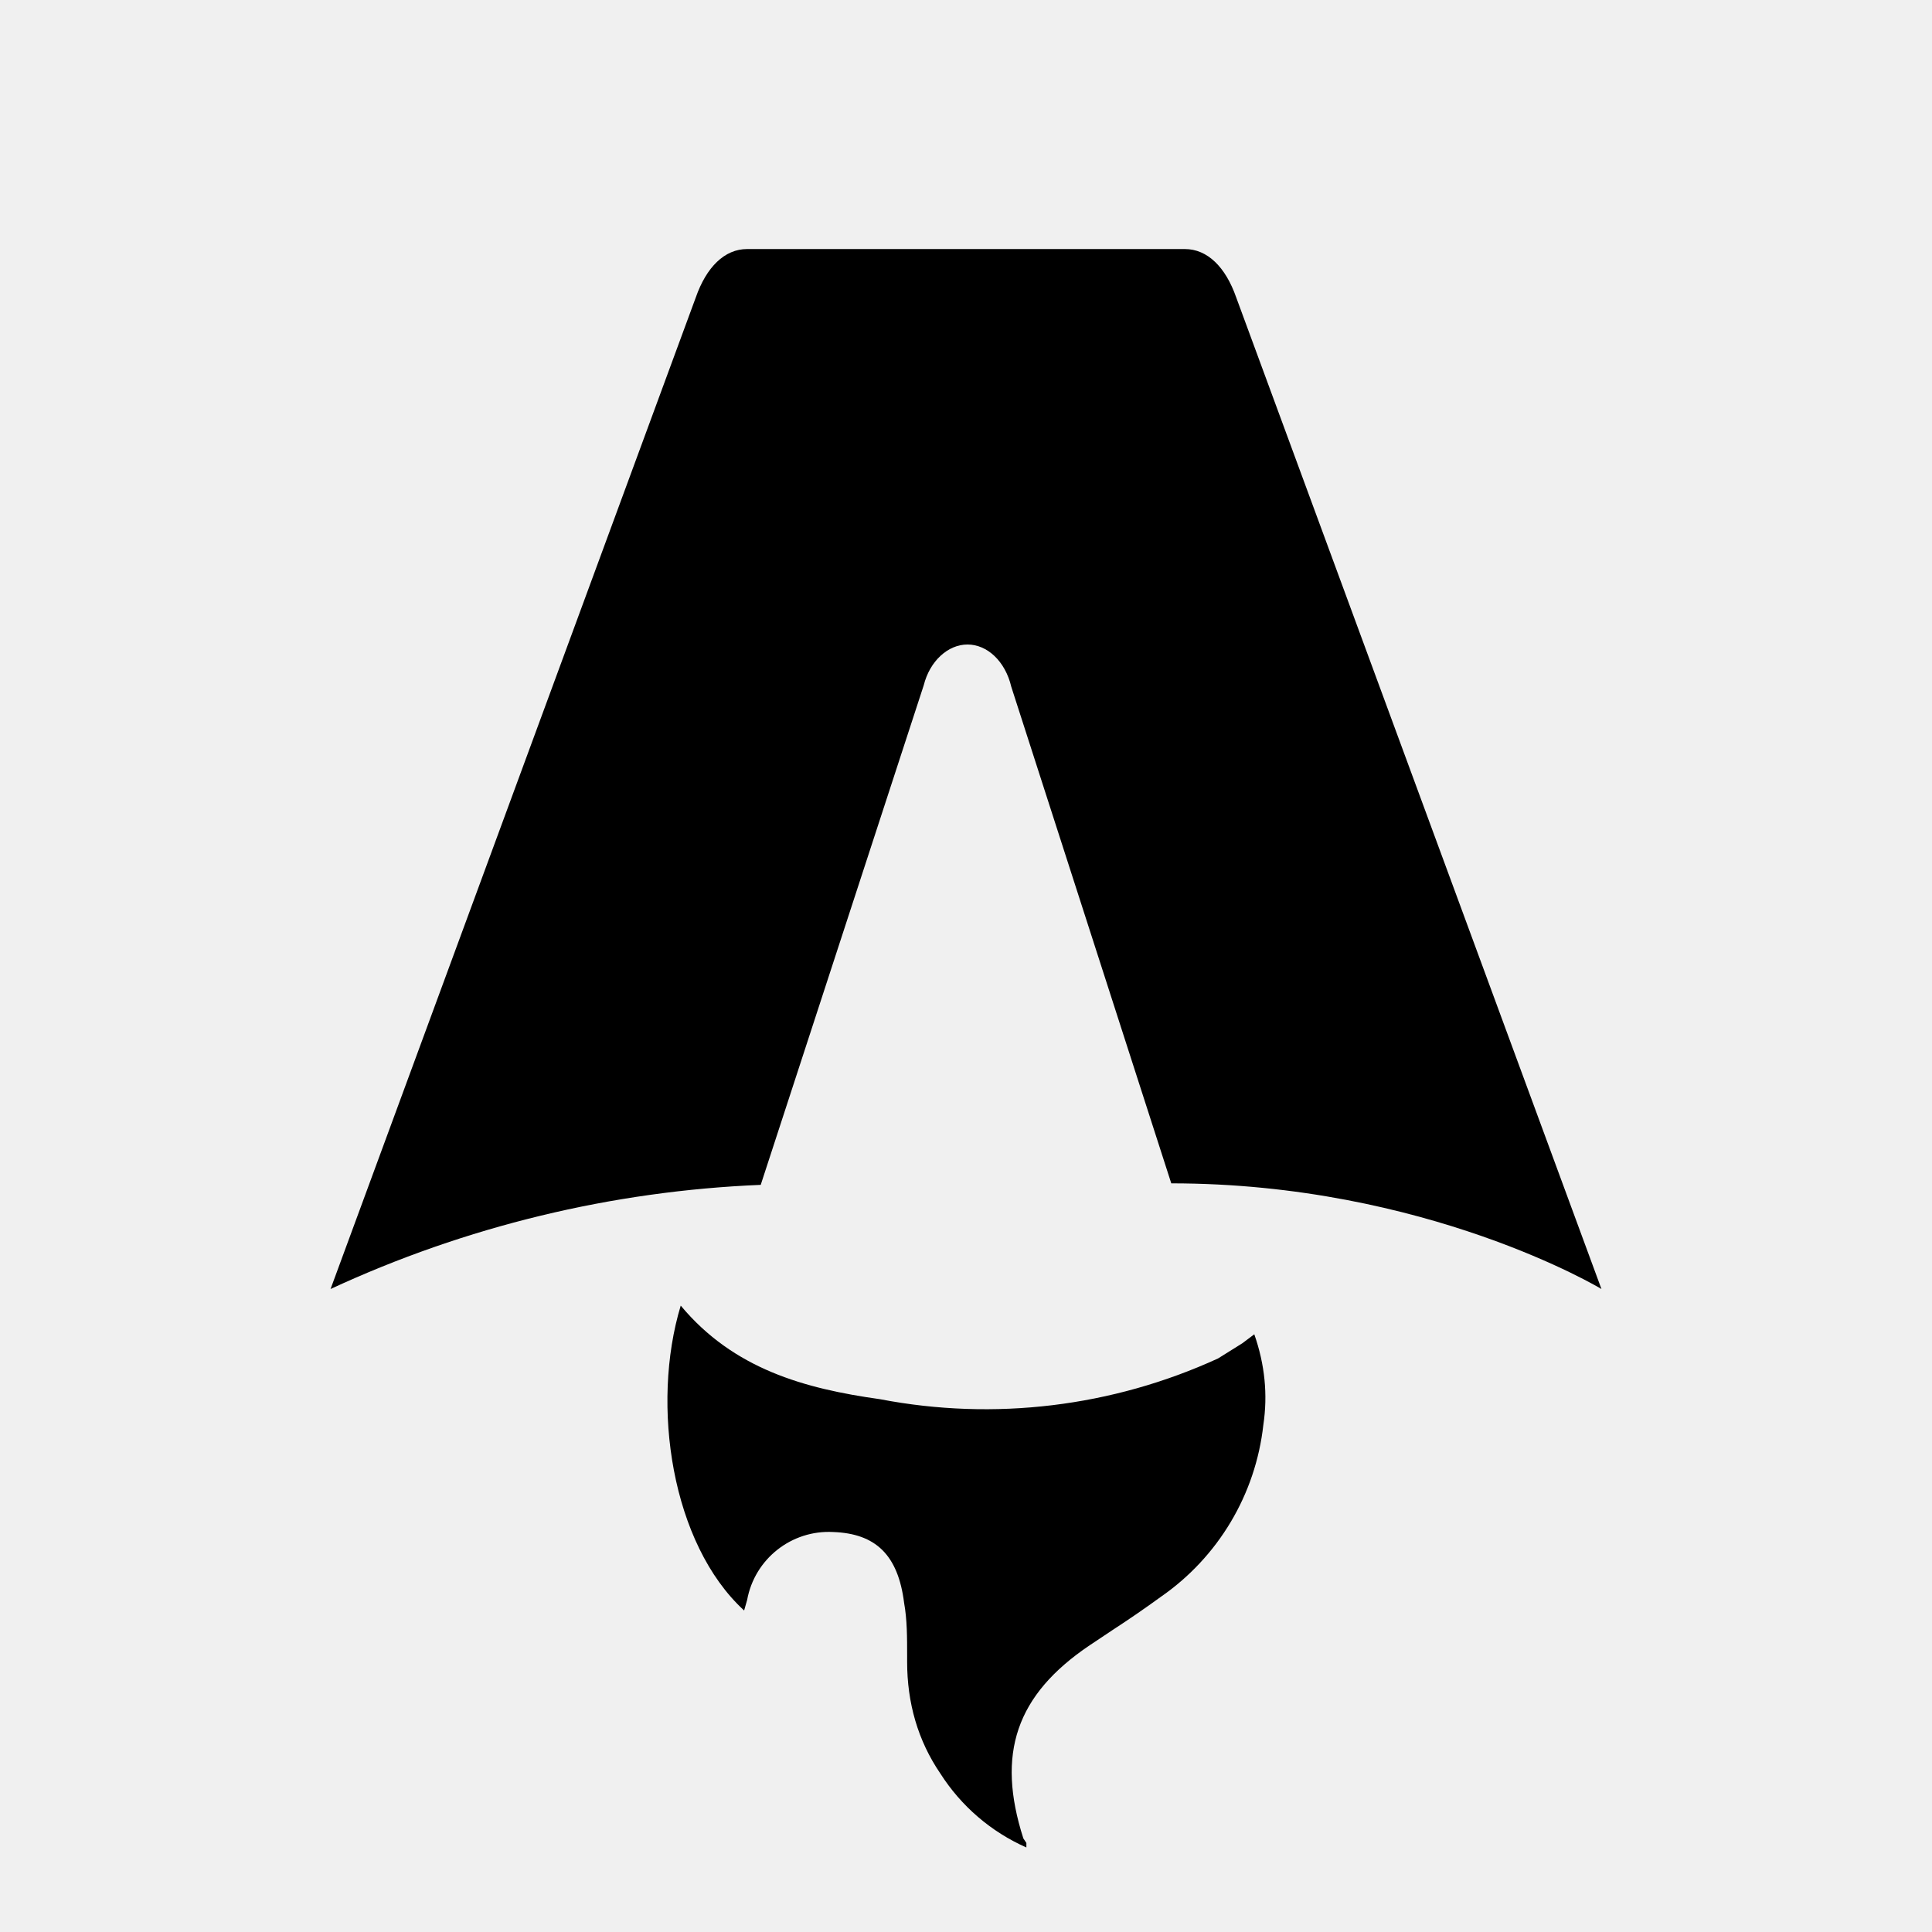
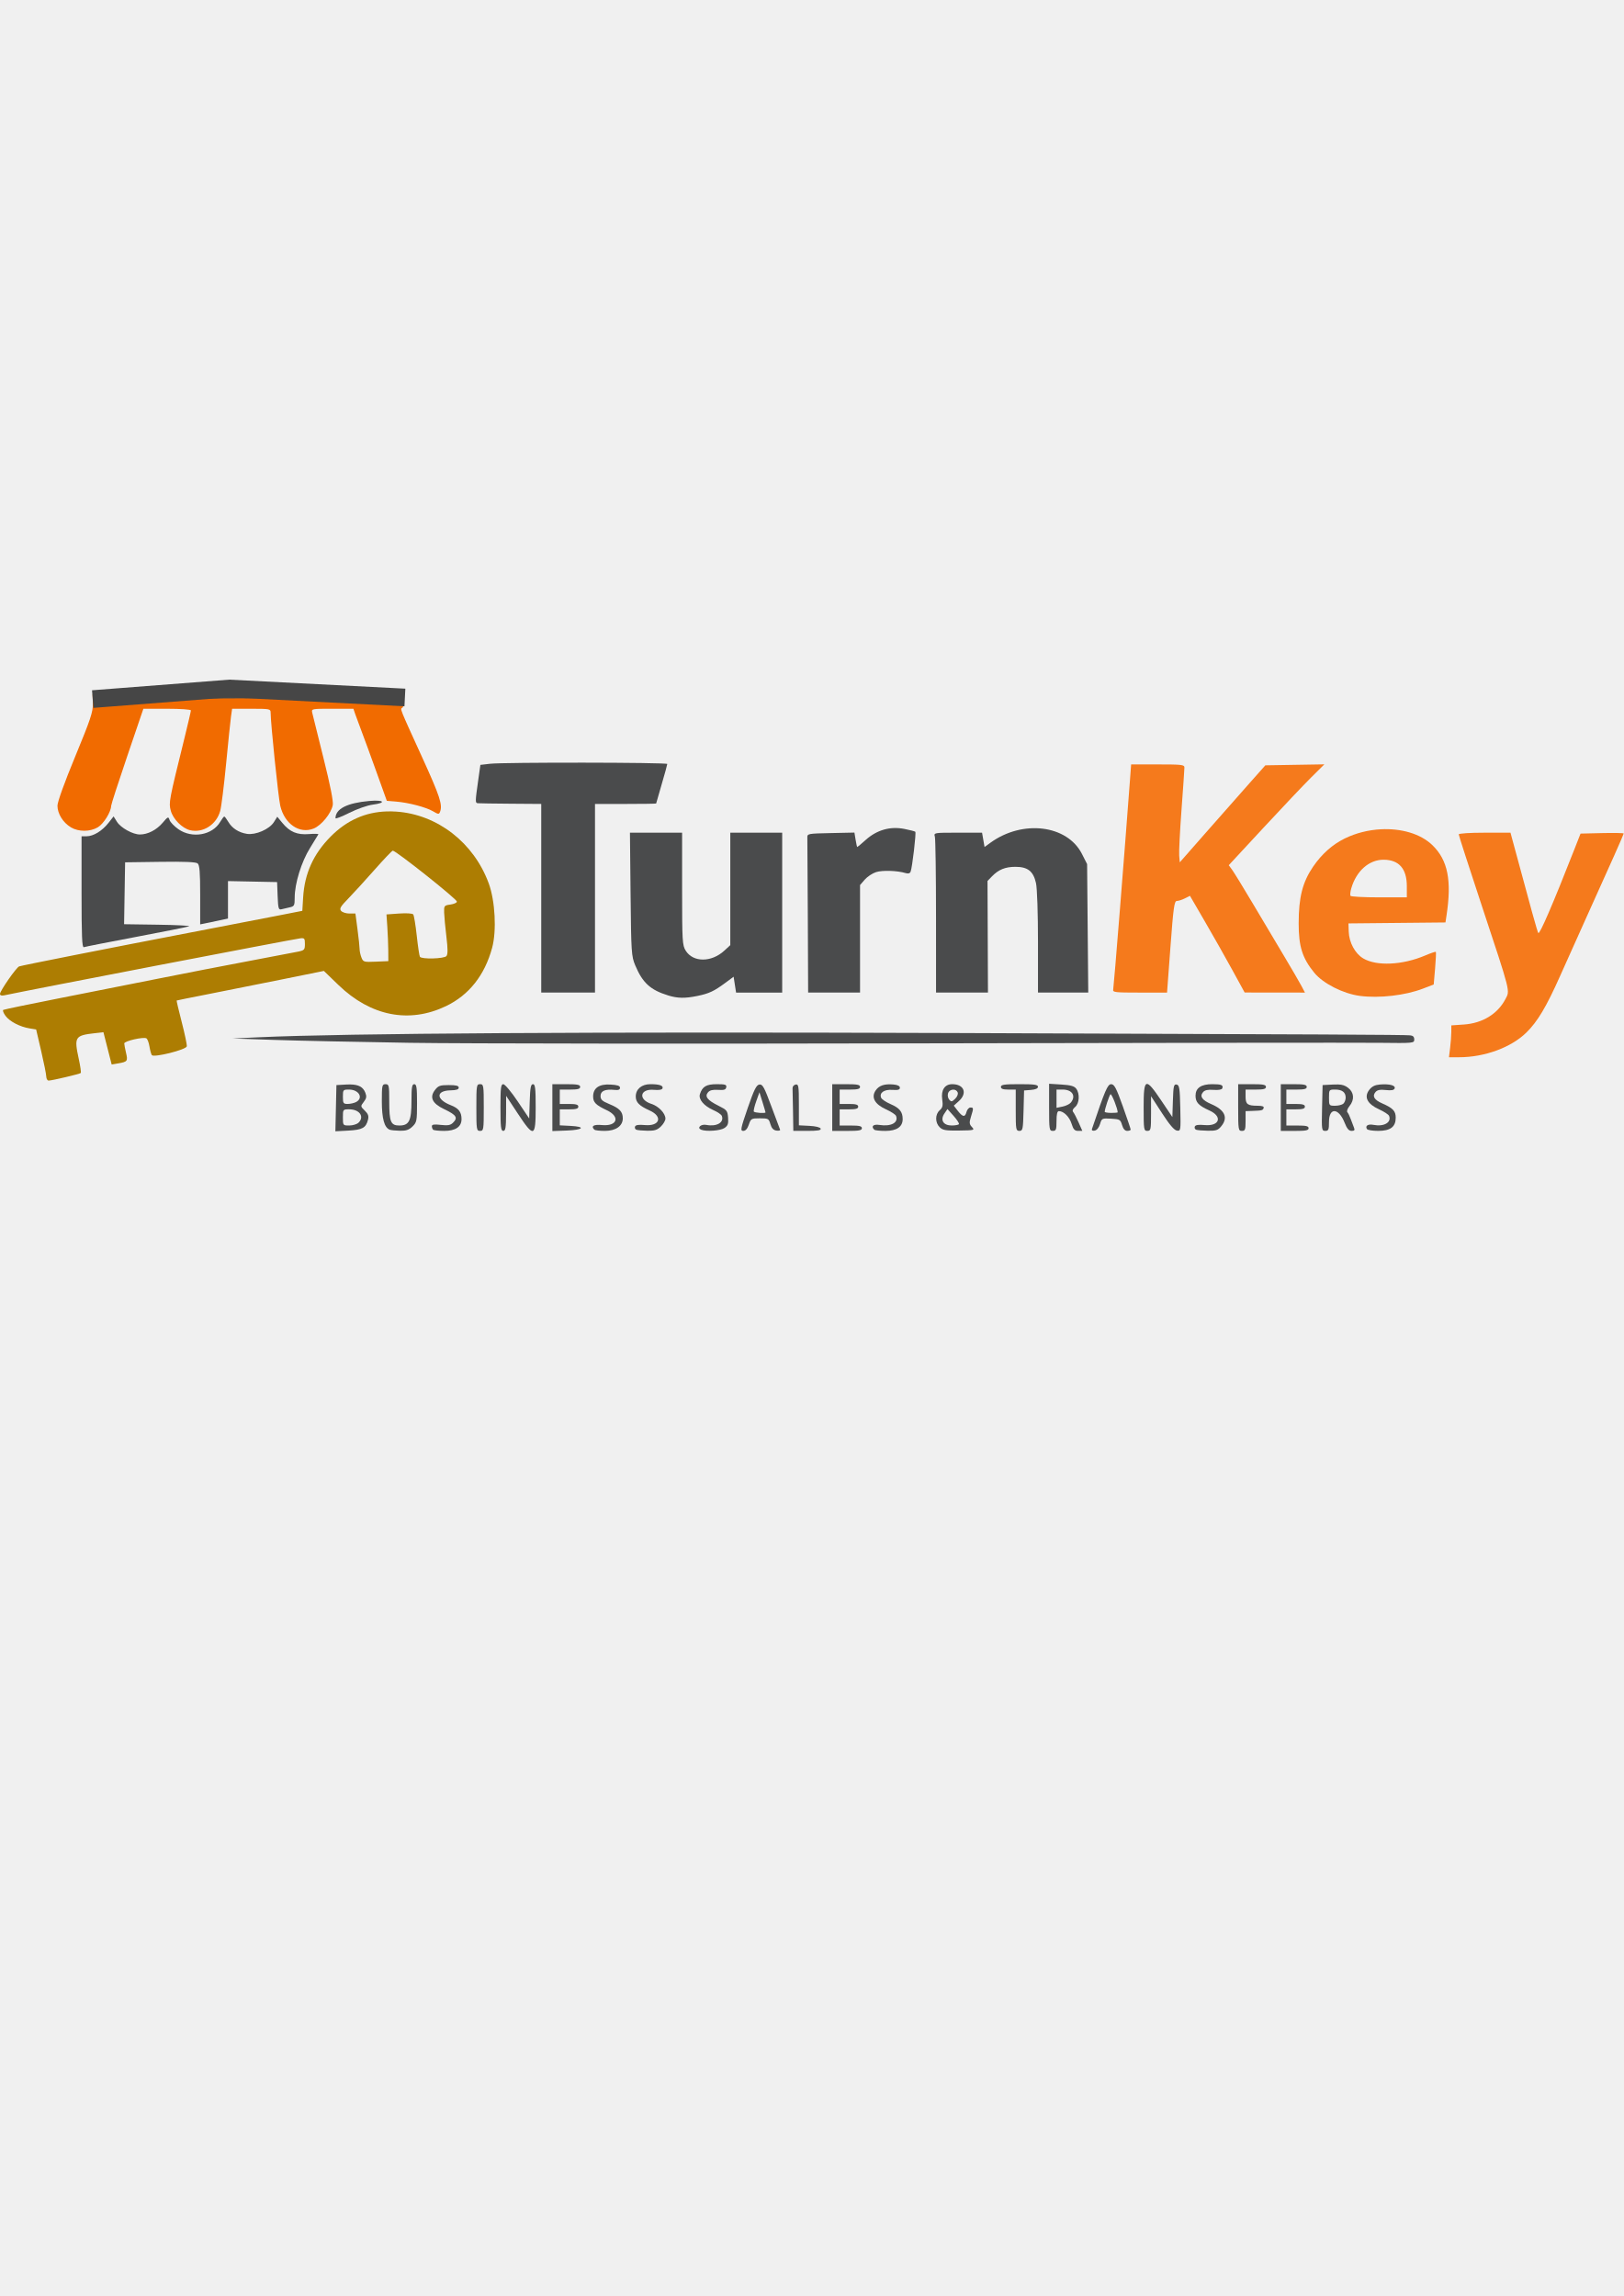
- <svg xmlns="http://www.w3.org/2000/svg" fill="none" viewBox="0 0 128 128">
-   <path d="M50.4 78.5a75.1 75.1 0 0 0-28.5 6.9l24.2-65.7c.7-2 1.9-3.2 3.4-3.2h29c1.5 0 2.7 1.2 3.4 3.2l24.2 65.7s-11.6-7-28.5-7L67 45.5c-.4-1.7-1.6-2.8-2.9-2.8-1.3 0-2.5 1.1-2.9 2.7L50.4 78.5Zm-1.1 28.2Zm-4.2-20.2c-2 6.6-.6 15.8 4.2 20.2a17.5 17.5 0 0 1 .2-.7 5.5 5.5 0 0 1 5.7-4.5c2.8.1 4.3 1.5 4.7 4.7.2 1.1.2 2.3.2 3.5v.4c0 2.7.7 5.2 2.2 7.4a13 13 0 0 0 5.7 4.9v-.3l-.2-.3c-1.8-5.6-.5-9.5 4.4-12.8l1.5-1a73 73 0 0 0 3.2-2.2 16 16 0 0 0 6.8-11.4c.3-2 .1-4-.6-6l-.8.6-1.6 1a37 37 0 0 1-22.4 2.7c-5-.7-9.7-2-13.2-6.2Z" />
-   <style>
-         path { fill: #000; }
-         @media (prefers-color-scheme: dark) {
-             path { fill: #FFF; }
-         }
-     </style>
+ <svg xmlns="http://www.w3.org/2000/svg" width="210mm" height="297mm" viewBox="0 0 210 297" version="1.1" id="svg1" xml:space="preserve">
+   <defs id="defs1">
+     <linearGradient id="swatch379">
+       <stop style="stop-color:#000000;stop-opacity:1;" offset="0" id="stop379" />
+     </linearGradient>
+     <linearGradient id="swatch368">
+       <stop style="stop-color:#000000;stop-opacity:1;" offset="0" id="stop368" />
+     </linearGradient>
+     <clipPath clipPathUnits="userSpaceOnUse" id="clipPath1">
+       <rect style="fill:none;stroke:#000000;stroke-width:1.6" id="rect2" width="258.149" height="93.797" x="-48.149" y="20.01" />
+     </clipPath>
+   </defs>
+   <g id="layer1">
+     <path style="fill:#4a4b4c;stroke-width:1.179" d="m 43.391,105.843 c 0,-1.212 1.491,-1.975 4.367,-2.234 1.918,-0.173 2.283,0.241 0.423,0.48 -0.662,0.085 -2.01,0.56 -2.997,1.054 -0.987,0.495 -1.794,0.81 -1.794,0.7 z" id="path48" />
+     <path style="fill:#f16b00;fill-opacity:1;stroke-width:1.179" d="m 9.167,107.016 c -1.01,-0.597 -1.734,-1.762 -1.735,-2.793 -5.399e-4,-0.492 0.914,-3.03 2.304,-6.39 1.968,-4.76 2.3,-5.752 2.271,-6.794 l -0.034,-1.22 h 20.143 20.143 v 0.8 c 0,0.44 -0.103,0.861 -0.229,0.937 -0.288,0.173 -0.392,-0.086 2.549,6.364 2.327,5.102 2.686,6.2 2.328,7.105 -0.131,0.331 -0.227,0.322 -0.899,-0.078 -0.89,-0.53 -3.157,-1.125 -4.804,-1.26 l -1.175,-0.097 -1.366,-3.806 c -0.752,-2.093 -1.608,-4.434 -1.903,-5.2 -0.295,-0.767 -0.653,-1.734 -0.795,-2.15 l -0.258,-0.755 h -2.721 c -2.697,0 -2.72,0.005 -2.603,0.523 0.065,0.288 0.72,2.928 1.456,5.868 0.879,3.515 1.29,5.594 1.199,6.073 -0.204,1.074 -1.467,2.626 -2.468,3.031 -1.83,0.741 -3.778,-0.59 -4.325,-2.956 -0.252,-1.092 -1.246,-10.714 -1.246,-12.063 0,-0.447 -0.143,-0.474 -2.49,-0.474 h -2.49 l -0.141,0.988 c -0.077,0.543 -0.362,3.288 -0.632,6.1 -0.27,2.812 -0.613,5.564 -0.762,6.117 -0.48,1.784 -2.238,2.91 -3.908,2.503 -1.021,-0.248 -2.202,-1.445 -2.487,-2.519 -0.28,-1.056 -0.249,-1.222 1.778,-9.429 0.452,-1.83 0.822,-3.425 0.822,-3.544 0,-0.121 -1.343,-0.216 -3.073,-0.216 h -3.073 l -2.081,6.116 c -1.145,3.364 -2.084,6.265 -2.087,6.449 -0.012,0.778 -0.975,2.328 -1.719,2.767 -1.014,0.599 -2.485,0.602 -3.492,0.007 z" id="path47" />
+     <path style="fill:#4a4b4c;stroke-width:1.179" d="m 10.548,115.406 v -7.229 l 0.659,-8.6e-4 c 0.875,-10e-4 2.01,-0.696 2.823,-1.729 l 0.661,-0.84 0.436,0.695 c 0.492,0.785 2.044,1.643 2.97,1.643 1.011,0 2.148,-0.584 2.932,-1.506 0.698,-0.821 0.746,-0.84 0.901,-0.365 0.09,0.276 0.603,0.81 1.139,1.186 1.768,1.241 4.398,0.782 5.411,-0.946 0.223,-0.38 0.459,-0.691 0.525,-0.691 0.066,0 0.298,0.304 0.516,0.676 0.497,0.846 1.347,1.396 2.421,1.565 1.121,0.176 2.907,-0.601 3.481,-1.516 l 0.438,-0.698 0.656,0.797 c 0.964,1.171 1.91,1.568 3.441,1.445 0.707,-0.057 1.256,-0.042 1.219,0.032 -0.037,0.075 -0.524,0.871 -1.082,1.77 -1.115,1.794 -1.981,4.6 -1.981,6.415 0,1.033 -0.052,1.131 -0.659,1.263 -0.363,0.078 -0.843,0.19 -1.068,0.249 -0.356,0.093 -0.418,-0.128 -0.479,-1.706 l -0.07,-1.813 -3.176,-0.065 -3.176,-0.065 v 2.424 2.424 l -1.259,0.269 c -0.692,0.148 -1.501,0.317 -1.798,0.376 l -0.539,0.107 v -3.81 c 0,-2.956 -0.074,-3.87 -0.331,-4.076 -0.229,-0.184 -1.721,-0.247 -4.854,-0.203 l -4.524,0.063 -0.066,4.003 -0.066,4.003 4.381,0.064 c 2.409,0.035 4.219,0.128 4.021,0.208 -0.198,0.08 -3.271,0.693 -6.829,1.365 -3.558,0.671 -6.606,1.271 -6.772,1.333 -0.24,0.089 -0.303,-1.392 -0.303,-7.116 z" id="path46" />
+     <path style="fill:#f57a1c;fill-opacity:1;stroke-width:1.179" d="m 143.977,127.987 c 0.077,-0.326 1.467,-17.696 2.166,-27.072 l 0.152,-2.033 h 3.445 c 3.121,0 3.445,0.038 3.445,0.407 1.6e-4,0.224 -0.168,2.677 -0.375,5.453 -0.206,2.775 -0.341,5.442 -0.3,5.926 l 0.075,0.88 3.356,-3.821 c 1.846,-2.102 4.336,-4.925 5.534,-6.274 l 2.177,-2.453 3.816,-0.064 3.816,-0.064 -1.703,1.691 c -0.937,0.93 -3.718,3.865 -6.182,6.523 l -4.479,4.832 0.457,0.629 c 0.251,0.346 1.481,2.354 2.733,4.463 1.251,2.109 3.056,5.141 4.01,6.739 0.954,1.598 1.942,3.297 2.195,3.776 l 0.461,0.871 -3.9,-0.005 -3.9,-0.005 -1.62,-2.957 c -0.891,-1.627 -2.483,-4.441 -3.538,-6.254 l -1.917,-3.297 -0.657,0.332 c -0.362,0.183 -0.829,0.333 -1.039,0.334 -0.328,0.001 -0.445,0.841 -0.824,5.927 l -0.442,5.926 h -3.529 c -3.238,0 -3.521,-0.034 -3.433,-0.407 z" id="path45" />
+     <path style="fill:#4a4b4c;stroke-width:1.179" d="m 121.059,118.576 c -10e-4,-5.4 -0.068,-10.053 -0.148,-10.341 -0.144,-0.523 -0.143,-0.523 2.979,-0.523 h 3.123 l 0.161,0.926 0.162,0.926 0.759,-0.551 c 4.16,-3.022 9.933,-2.313 11.841,1.454 l 0.664,1.311 0.074,8.308 0.074,8.308 h -3.25 -3.25 v -6.495 c 0,-3.777 -0.108,-6.985 -0.259,-7.666 -0.339,-1.532 -1.064,-2.105 -2.662,-2.105 -1.31,0 -2.19,0.36 -3.04,1.242 l -0.568,0.589 0.029,7.218 0.029,7.218 h -3.357 -3.357 z" id="path44" />
+     <path style="fill:#4a4b4c;stroke-width:1.179" d="m 104.478,118.634 c -0.024,-5.368 -0.051,-9.995 -0.06,-10.283 -0.017,-0.512 0.044,-0.524 3.035,-0.588 l 3.053,-0.065 0.154,0.936 c 0.085,0.515 0.181,0.936 0.213,0.936 0.032,0 0.531,-0.421 1.108,-0.936 1.432,-1.278 3.145,-1.766 4.957,-1.413 0.729,0.142 1.379,0.309 1.443,0.372 0.133,0.129 -0.396,4.626 -0.606,5.156 -0.091,0.23 -0.304,0.293 -0.643,0.19 -1.068,-0.326 -3.006,-0.39 -3.828,-0.127 -0.472,0.151 -1.131,0.589 -1.465,0.974 l -0.607,0.699 v 6.954 6.954 h -3.356 -3.356 z" id="path43" />
+     <path style="fill:#4a4b4c;stroke-width:1.179" d="m 70,116.194 v -12.2 l -3.955,-0.029 c -2.176,-0.016 -4.09,-0.045 -4.255,-0.064 -0.339,-0.04 -0.336,-0.18 0.057,-2.956 l 0.283,-2.003 1.238,-0.144 c 1.778,-0.207 22.933,-0.183 22.933,0.026 0,0.096 -0.324,1.272 -0.719,2.614 -0.396,1.341 -0.719,2.465 -0.719,2.498 0,0.032 -1.78,0.059 -3.955,0.059 h -3.955 v 12.2 12.2 H 73.476 70 Z" id="path42" />
+     <path id="path388" style="fill:#f57a1c;fill-opacity:1;stroke-width:1.179" d="m 178.574,107.272 c -1.575,0.085 -3.188,0.476 -4.646,1.187 -1.589,0.776 -2.98,2.013 -4.094,3.642 -1.371,2.005 -1.871,3.968 -1.872,7.347 -0.001,2.989 0.472,4.485 2.018,6.382 1.131,1.387 3.735,2.709 5.896,2.994 2.504,0.33 5.862,-0.058 8.164,-0.942 l 1.388,-0.534 0.178,-2.073 c 0.098,-1.14 0.142,-2.108 0.097,-2.151 -0.053,-0.039 -0.669,0.171 -1.376,0.472 -2.945,1.252 -6.299,1.408 -8.026,0.373 -1.044,-0.625 -1.817,-2.058 -1.864,-3.453 l -0.036,-1.067 6.273,-0.062 6.272,-0.062 0.133,-0.868 c 0.7,-4.572 0.178,-7.193 -1.819,-9.129 -1.536,-1.489 -4.06,-2.197 -6.685,-2.055 z m 0.381,3.938 c 1.982,0.01 2.994,1.162 2.996,3.416 l 8.8e-4,1.452 h -3.582 c -1.97,0 -3.637,-0.089 -3.706,-0.197 -0.069,-0.108 -0.021,-0.552 0.107,-0.988 0.657,-2.243 2.304,-3.693 4.184,-3.684 z" />
+     <path style="fill:#4a4b4c;stroke-width:1.179" d="m 86.421,128.766 c -2.304,-0.706 -3.317,-1.633 -4.268,-3.902 -0.488,-1.165 -0.521,-1.68 -0.598,-9.193 l -0.082,-7.959 h 3.373 3.373 l 8.98e-4,7.262 c 8.37e-4,6.788 0.031,7.31 0.468,8.004 0.961,1.528 3.319,1.527 4.985,-10e-4 l 0.779,-0.715 v -7.274 -7.274 h 3.356 3.356 v 10.341 10.341 h -2.982 -2.982 l -0.159,-1.026 -0.159,-1.026 -1.086,0.804 c -1.446,1.07 -2.099,1.375 -3.611,1.685 -1.591,0.326 -2.542,0.31 -3.764,-0.064 z" id="path39" />
+     <path style="fill:#4a4b4c;stroke-width:1.179" d="m 53.099,134.895 c -6.724,-0.106 -14.653,-0.276 -17.62,-0.377 l -5.394,-0.184 3.356,-0.156 c 11.291,-0.524 42.999,-0.719 89.538,-0.552 49.42,0.178 58.406,0.223 59.392,0.301 0.375,0.029 0.539,0.192 0.539,0.532 0,0.483 -0.065,0.489 -4.495,0.434 -2.472,-0.031 -28.929,6e-5 -58.793,0.069 -29.864,0.069 -59.8,0.038 -66.524,-0.068 z" id="path38" />
+     <path style="fill:#f57a1c;fill-opacity:1;stroke-width:1.179" d="m 187.551,135.54 c 0.083,-0.671 0.152,-1.598 0.153,-2.06 l 0.001,-0.84 1.62,-0.112 c 2.402,-0.167 4.362,-1.361 5.367,-3.269 0.613,-1.165 0.746,-0.637 -3.044,-12.09 -1.641,-4.961 -2.984,-9.117 -2.984,-9.237 0,-0.125 1.426,-0.218 3.347,-0.218 h 3.347 l 0.235,0.871 c 2.533,9.399 3.211,11.842 3.36,12.099 0.16,0.277 1.873,-3.692 4.645,-10.763 l 0.82,-2.091 2.791,-0.066 c 1.535,-0.036 2.791,-0.011 2.791,0.054 0,0.122 -1.634,3.796 -4.914,11.049 -1.012,2.237 -2.49,5.531 -3.285,7.32 -1.792,4.032 -2.935,5.954 -4.392,7.382 -1.969,1.931 -5.404,3.191 -8.702,3.191 h -1.308 z" id="path37" />
+     <path id="path36" style="fill:#ad7d02;fill-opacity:1;stroke-width:1.179" d="m 50.03,104.961 c -2.79,0.085 -5.2,1.166 -7.268,3.257 -2.232,2.256 -3.369,4.774 -3.556,7.87 l -0.105,1.733 -3.308,0.649 c -1.82,0.357 -6.816,1.322 -11.101,2.145 -10.775,2.07 -21.866,4.264 -22.215,4.394 C 2.105,125.146 0,128.175 0,128.571 c 0,0.188 0.199,0.255 0.539,0.182 3.293,-0.703 37.366,-7.264 38.297,-7.375 0.538,-0.064 0.599,0.011 0.599,0.733 0,0.731 -0.077,0.82 -0.839,0.98 -0.461,0.096 -3.374,0.653 -6.472,1.236 -3.098,0.583 -8.223,1.578 -11.387,2.211 -3.164,0.633 -8.986,1.788 -12.937,2.567 -3.951,0.779 -7.27,1.468 -7.376,1.531 -0.106,0.063 0.024,0.408 0.287,0.767 0.538,0.732 1.866,1.424 3.125,1.627 l 0.839,0.136 0.649,2.784 c 0.357,1.531 0.654,3.02 0.66,3.308 0.006,0.287 0.145,0.521 0.31,0.52 0.434,-0.002 4.013,-0.847 4.149,-0.979 0.063,-0.061 -0.049,-0.867 -0.249,-1.789 -0.627,-2.888 -0.517,-3.065 2.069,-3.362 l 1.114,-0.128 0.533,2.09 0.532,2.089 0.871,-0.149 c 1.173,-0.202 1.242,-0.297 0.985,-1.372 -0.122,-0.511 -0.225,-1.053 -0.228,-1.203 -0.006,-0.309 2.492,-0.882 2.867,-0.658 0.133,0.08 0.309,0.543 0.389,1.029 0.08,0.486 0.218,0.997 0.306,1.135 0.231,0.362 4.442,-0.689 4.528,-1.131 0.036,-0.184 -0.256,-1.585 -0.65,-3.112 -0.393,-1.528 -0.692,-2.795 -0.664,-2.815 0.028,-0.021 1.777,-0.374 3.886,-0.786 2.11,-0.412 6.383,-1.265 9.495,-1.896 l 5.659,-1.147 1.893,1.828 c 4.173,4.03 9.145,5.004 13.902,2.726 2.981,-1.428 5.015,-4.003 5.973,-7.563 0.588,-2.185 0.387,-6.032 -0.433,-8.285 -1.92,-5.278 -6.635,-8.948 -11.968,-9.314 -0.414,-0.028 -0.821,-0.037 -1.22,-0.025 z m 0.769,5.075 c 0.411,0 8.294,6.264 8.294,6.591 0,0.145 -0.378,0.316 -0.839,0.381 -0.805,0.112 -0.838,0.154 -0.811,1.046 0.015,0.511 0.147,1.916 0.293,3.122 0.191,1.585 0.191,2.277 0.002,2.498 -0.303,0.353 -3.211,0.431 -3.428,0.091 -0.075,-0.118 -0.26,-1.346 -0.41,-2.73 -0.151,-1.384 -0.355,-2.621 -0.456,-2.749 -0.107,-0.136 -0.862,-0.184 -1.821,-0.116 l -1.639,0.116 0.111,1.626 c 0.061,0.895 0.115,2.254 0.121,3.021 l 0.009,1.395 -1.62,0.069 c -1.554,0.066 -1.629,0.044 -1.858,-0.538 -0.131,-0.334 -0.238,-0.828 -0.238,-1.098 0,-0.271 -0.122,-1.415 -0.271,-2.542 l -0.271,-2.049 h -0.778 c -0.428,0 -0.91,-0.155 -1.072,-0.343 -0.243,-0.284 -0.086,-0.556 0.902,-1.568 0.657,-0.674 2.188,-2.349 3.401,-3.723 1.213,-1.374 2.285,-2.498 2.382,-2.498 z" />
+     <path style="fill:#4a4b4c;stroke-width:1.179" d="m 176.798,146.054 c -0.27,-0.424 0.129,-0.684 0.84,-0.546 1.355,0.263 2.354,-0.313 2.018,-1.163 -0.069,-0.173 -0.652,-0.554 -1.296,-0.846 -1.527,-0.694 -1.982,-1.59 -1.273,-2.514 0.345,-0.45 0.734,-0.645 1.391,-0.699 1.238,-0.101 2.05,0.118 1.895,0.511 -0.089,0.224 -0.422,0.284 -1.14,0.205 -0.741,-0.081 -1.1,-0.011 -1.332,0.259 -0.456,0.532 -0.17,1.016 0.868,1.471 1.389,0.608 1.745,0.986 1.745,1.846 0,1.189 -0.687,1.707 -2.263,1.707 -0.717,0 -1.371,-0.104 -1.453,-0.232 z" id="path34" />
+     <path id="path33" style="fill:#4a4b4c;stroke-width:1.179" d="m 45.276,140.278 c -0.16,-0.002 -0.331,0.002 -0.514,0.013 l -1.251,0.071 -0.067,2.989 -0.068,2.989 1.685,-0.092 c 1.813,-0.099 2.267,-0.351 2.533,-1.402 0.122,-0.481 0.025,-0.756 -0.414,-1.182 -0.563,-0.546 -0.566,-0.565 -0.131,-1.129 0.35,-0.454 0.392,-0.7 0.202,-1.185 -0.291,-0.741 -0.856,-1.059 -1.974,-1.072 z m 127.79,0.002 c -0.194,-0.006 -0.418,-0.002 -0.682,0.012 l -1.327,0.068 -0.07,2.963 c -0.066,2.837 -0.048,2.963 0.414,2.963 0.42,0 0.483,-0.152 0.483,-1.169 0,-1.899 1.255,-1.829 2.02,0.112 0.305,0.773 0.547,1.057 0.902,1.057 0.367,0 0.444,-0.099 0.315,-0.407 -0.093,-0.224 -0.281,-0.72 -0.418,-1.104 -0.136,-0.383 -0.335,-0.792 -0.443,-0.907 -0.108,-0.115 0.014,-0.469 0.272,-0.786 0.673,-0.83 0.603,-1.772 -0.177,-2.367 -0.386,-0.294 -0.707,-0.415 -1.289,-0.435 z m -0.391,0.661 c 0.911,0 1.366,0.349 1.366,1.047 0,0.268 -0.13,0.613 -0.288,0.767 -0.158,0.153 -0.643,0.279 -1.078,0.279 -0.777,0 -0.791,-0.018 -0.791,-1.046 0,-1.028 0.013,-1.047 0.791,-1.047 z m -127.535,9e-4 c 1.288,0 1.902,1.1 0.902,1.618 -0.255,0.132 -0.74,0.24 -1.078,0.24 -0.558,0 -0.615,-0.086 -0.615,-0.929 0,-0.897 0.028,-0.93 0.791,-0.93 z m 0.031,2.556 c 1.332,0 1.995,0.955 1.199,1.726 -0.207,0.201 -0.747,0.365 -1.199,0.365 -0.814,0 -0.822,-0.01 -0.822,-1.046 0,-1.035 0.007,-1.046 0.822,-1.046 z" />
+     <path style="fill:#4a4b4c;stroke-width:1.179" d="M 165.651,143.266 V 140.245 h 1.678 c 1.332,0 1.678,0.072 1.678,0.349 0,0.268 -0.306,0.349 -1.319,0.349 h -1.318 v 0.93 0.93 h 1.199 c 0.906,0 1.199,0.085 1.199,0.349 0,0.263 -0.293,0.349 -1.199,0.349 h -1.199 v 1.046 1.046 h 1.438 c 1.119,0 1.438,0.077 1.438,0.349 0,0.279 -0.36,0.349 -1.798,0.349 h -1.798 z" id="path31" />
+     <path style="fill:#4a4b4c;stroke-width:1.179" d="M 160.137,143.266 V 140.245 h 1.798 c 1.438,0 1.798,0.07 1.798,0.349 0,0.268 -0.306,0.349 -1.319,0.349 h -1.319 v 0.905 c 0,1.005 0.244,1.187 1.598,1.187 0.565,0 0.807,0.095 0.74,0.29 -0.107,0.31 -0.197,0.333 -1.498,0.378 l -0.839,0.029 v 1.278 c 0,1.123 -0.058,1.278 -0.479,1.278 -0.455,0 -0.479,-0.155 -0.479,-3.021 z" id="path30" />
+     <path style="fill:#4a4b4c;stroke-width:1.179" d="m 154.697,146.137 c -0.157,-0.062 -0.233,-0.247 -0.168,-0.411 0.082,-0.207 0.467,-0.266 1.254,-0.193 1.951,0.182 2.381,-1.097 0.635,-1.885 -1.399,-0.631 -1.795,-1.054 -1.795,-1.916 0,-0.995 0.718,-1.488 2.171,-1.488 1.18,0 1.455,0.117 1.285,0.547 -0.065,0.164 -0.507,0.238 -1.136,0.19 -0.721,-0.056 -1.123,0.03 -1.342,0.286 -0.473,0.552 -0.141,1.042 1.048,1.552 1.762,0.756 2.215,1.741 1.312,2.854 -0.427,0.526 -0.671,0.61 -1.738,0.594 -0.683,-0.011 -1.37,-0.069 -1.527,-0.131 z" id="path29" />
+     <path style="fill:#4a4b4c;stroke-width:1.179" d="m 147.911,143.266 c 0,-3.857 0.234,-3.949 2.287,-0.894 l 1.429,2.127 0.069,-2.142 c 0.06,-1.876 0.12,-2.132 0.479,-2.066 0.358,0.067 0.419,0.459 0.478,3.053 0.066,2.924 0.058,2.976 -0.444,2.902 -0.348,-0.051 -0.962,-0.772 -1.925,-2.26 l -1.414,-2.184 v 2.242 c 0,2.088 -0.033,2.242 -0.479,2.242 -0.455,0 -0.479,-0.155 -0.479,-3.021 z" id="path28" />
+     <path id="path27" style="fill:#4a4b4c;stroke-width:1.179" d="m 135.685,140.19 v 3.048 c 0,2.893 0.024,3.048 0.479,3.048 0.421,0 0.479,-0.154 0.479,-1.278 0,-0.882 0.095,-1.279 0.306,-1.279 0.622,0 1.366,0.741 1.643,1.636 0.225,0.727 0.401,0.921 0.837,0.921 h 0.553 l -0.484,-1.096 c -0.267,-0.603 -0.583,-1.21 -0.702,-1.349 -0.138,-0.162 -0.046,-0.396 0.254,-0.645 0.555,-0.461 0.629,-1.722 0.14,-2.371 -0.25,-0.331 -0.717,-0.462 -1.917,-0.535 z m -12.532,0.054 c -0.959,0 -1.462,0.755 -1.294,1.943 0.118,0.833 0.058,1.097 -0.326,1.434 -0.604,0.53 -0.604,1.606 0,2.192 0.4,0.388 0.778,0.452 2.519,0.428 1.974,-0.028 2.034,-0.045 1.649,-0.458 -0.34,-0.364 -0.358,-0.563 -0.122,-1.326 0.353,-1.142 0.35,-1.192 -0.077,-1.192 -0.195,0 -0.424,0.266 -0.508,0.591 -0.182,0.704 -0.494,0.648 -1.151,-0.205 l -0.486,-0.63 0.651,-0.584 c 1.14,-1.024 0.684,-2.193 -0.854,-2.193 z m 20.563,0.002 c -0.462,-0.001 -0.786,0.751 -2.481,5.772 v 9.2e-4 c -0.069,0.205 0.051,0.285 0.348,0.231 0.272,-0.049 0.548,-0.39 0.687,-0.847 0.227,-0.747 0.261,-0.763 1.431,-0.696 1.124,0.064 1.212,0.115 1.421,0.824 0.148,0.503 0.371,0.755 0.667,0.755 0.245,0 0.445,-0.075 0.445,-0.168 0,-0.092 -0.459,-1.451 -1.019,-3.019 -0.845,-2.365 -1.1,-2.851 -1.498,-2.852 z m -7.072,0.695 h 0.791 c 1.238,0 1.76,0.819 1.067,1.676 -0.165,0.204 -0.651,0.441 -1.079,0.527 l -0.779,0.157 v -1.181 z m -13.317,0.008 c 0.227,0.01 0.441,0.127 0.533,0.359 0.084,0.211 -0.056,0.562 -0.327,0.825 -0.416,0.404 -0.508,0.416 -0.772,0.108 -0.165,-0.193 -0.23,-0.563 -0.144,-0.825 0.104,-0.317 0.418,-0.48 0.71,-0.467 z m 20.304,0.593 c 0.166,-0.035 0.924,1.871 0.924,2.345 v 9.1e-4 9e-4 l -9.2e-4,9.1e-4 v 9.1e-4 l -9.1e-4,9e-4 c -0.033,0.038 -0.397,0.069 -0.837,0.069 -0.461,0 -0.839,-0.066 -0.839,-0.147 0,-0.327 0.572,-2.074 0.741,-2.263 0.004,-0.004 0.008,-0.007 0.013,-0.008 z m -21.094,1.917 0.796,0.89 c 0.438,0.489 0.747,0.968 0.687,1.064 -0.06,0.096 -0.476,0.175 -0.925,0.175 -1.093,0 -1.524,-0.7 -0.952,-1.545 z" />
+     <path style="fill:#4a4b4c;stroke-width:1.179" d="m 131.37,143.614 v -2.672 h -0.959 c -0.693,0 -0.959,-0.097 -0.959,-0.349 0,-0.287 0.426,-0.349 2.397,-0.349 1.926,0 2.397,0.066 2.397,0.335 0,0.219 -0.311,0.359 -0.899,0.407 l -0.899,0.072 -0.068,2.614 c -0.063,2.423 -0.102,2.614 -0.539,2.614 -0.442,0 -0.472,-0.17 -0.472,-2.672 z" id="path23" />
+     <path style="fill:#4a4b4c;stroke-width:1.179" d="m 113.071,146.132 c -0.45,-0.436 -0.121,-0.739 0.666,-0.615 1.512,0.238 2.496,-0.298 2.151,-1.171 -0.069,-0.173 -0.652,-0.554 -1.296,-0.846 -1.459,-0.662 -1.948,-1.547 -1.347,-2.436 0.442,-0.654 1.142,-0.887 2.33,-0.777 0.522,0.048 0.812,0.198 0.812,0.419 0,0.259 -0.242,0.327 -0.977,0.276 -1.063,-0.074 -1.704,0.374 -1.45,1.016 0.079,0.2 0.629,0.571 1.222,0.826 1.161,0.498 1.564,0.998 1.564,1.939 0,0.997 -0.775,1.526 -2.237,1.526 -0.703,0 -1.35,-0.07 -1.438,-0.155 z" id="path19" />
+     <path style="fill:#4a4b4c;stroke-width:1.179" d="M 107.637,143.266 V 140.245 h 1.798 c 1.438,0 1.798,0.07 1.798,0.349 0,0.268 -0.306,0.349 -1.318,0.349 h -1.319 v 0.93 0.93 h 1.199 c 0.906,0 1.199,0.085 1.199,0.349 0,0.263 -0.293,0.349 -1.199,0.349 h -1.199 v 1.046 1.046 h 1.438 c 1.119,0 1.438,0.077 1.438,0.349 0,0.281 -0.373,0.349 -1.918,0.349 h -1.918 z" id="path18" />
+     <path style="fill:#4a4b4c;stroke-width:1.179" d="m 102.563,143.731 c -0.022,-1.406 -0.049,-2.738 -0.06,-2.96 -0.011,-0.222 0.169,-0.439 0.4,-0.482 0.38,-0.071 0.42,0.174 0.42,2.599 v 2.678 l 1.359,0.07 c 0.819,0.042 1.399,0.185 1.458,0.36 0.073,0.215 -0.372,0.29 -1.719,0.29 h -1.818 z" id="path17" />
+     <path id="path16" style="fill:#4a4b4c;stroke-width:1.179" d="m 98.287,140.286 c -0.025,-1.2e-4 -0.049,0.002 -0.075,0.006 -0.389,0.056 -0.682,0.646 -1.504,3.032 -0.924,2.68 -0.979,2.963 -0.578,2.963 0.294,0 0.537,-0.274 0.72,-0.814 0.265,-0.779 0.326,-0.813 1.423,-0.813 1.087,0 1.156,0.038 1.367,0.755 0.157,0.532 0.388,0.778 0.781,0.833 0.307,0.043 0.519,-0.011 0.471,-0.12 -0.048,-0.109 -0.562,-1.482 -1.143,-3.052 -0.853,-2.307 -1.093,-2.788 -1.462,-2.79 z m -0.065,1.005 0.393,1.262 c 0.216,0.694 0.392,1.296 0.392,1.337 0,0.158 -1.416,0.064 -1.512,-0.101 -0.056,-0.096 0.085,-0.697 0.313,-1.337 z" />
+     <path style="fill:#4a4b4c;stroke-width:1.179" d="m 90.69,146.137 c -0.597,-0.235 -0.043,-0.762 0.659,-0.626 1.347,0.261 2.34,-0.319 2.003,-1.17 -0.07,-0.176 -0.559,-0.509 -1.089,-0.74 -1.21,-0.529 -1.948,-1.4 -1.742,-2.056 0.312,-0.994 0.826,-1.3 2.188,-1.3 1.102,0 1.287,0.061 1.219,0.402 -0.063,0.317 -0.287,0.387 -1.054,0.334 -0.678,-0.048 -1.074,0.048 -1.302,0.315 -0.461,0.538 -0.085,1.022 1.346,1.734 1.092,0.544 1.18,0.653 1.248,1.551 0.059,0.788 -0.028,1.034 -0.473,1.336 -0.513,0.349 -2.338,0.483 -3.002,0.221 z" id="path14" />
+     <path style="fill:#4a4b4c;stroke-width:1.179" d="m 82.3,146.137 c -0.157,-0.062 -0.233,-0.247 -0.168,-0.411 0.082,-0.207 0.467,-0.266 1.254,-0.193 1.951,0.182 2.381,-1.097 0.635,-1.885 -1.355,-0.611 -1.795,-1.056 -1.795,-1.813 0,-0.952 0.762,-1.591 1.898,-1.591 1.168,0 1.7,0.187 1.558,0.548 -0.069,0.175 -0.477,0.243 -1.105,0.185 -1.827,-0.169 -2.077,1.259 -0.318,1.822 0.929,0.297 1.804,1.22 1.804,1.903 0,0.244 -0.265,0.701 -0.588,1.014 -0.469,0.455 -0.822,0.567 -1.738,0.552 -0.632,-0.011 -1.278,-0.069 -1.436,-0.131 z" id="path13" />
+     <path style="fill:#4a4b4c;stroke-width:1.179" d="m 76.872,146.132 c -0.481,-0.467 -0.096,-0.7 0.988,-0.599 1.982,0.185 2.393,-1.084 0.622,-1.918 -1.423,-0.67 -1.77,-1.018 -1.77,-1.771 0,-1.1 0.767,-1.634 2.23,-1.552 0.916,0.051 1.246,0.162 1.246,0.418 0,0.247 -0.204,0.327 -0.701,0.275 -1.213,-0.127 -1.816,0.134 -1.816,0.783 0,0.477 0.21,0.671 1.139,1.052 1.317,0.54 1.738,0.987 1.738,1.844 0,0.988 -0.905,1.623 -2.313,1.623 -0.662,0 -1.275,-0.07 -1.363,-0.155 z" id="path12" />
+     <path style="fill:#4a4b4c;stroke-width:1.179" d="m 71.439,143.276 v -3.031 h 1.798 c 1.438,0 1.798,0.07 1.798,0.349 0,0.268 -0.306,0.349 -1.318,0.349 h -1.318 v 0.93 0.93 h 1.199 c 0.906,0 1.199,0.085 1.199,0.349 0,0.263 -0.293,0.349 -1.199,0.349 h -1.199 v 1.034 1.034 l 1.378,0.07 c 2.021,0.102 1.686,0.523 -0.479,0.602 l -1.858,0.068 z" id="path11" />
+     <path style="fill:#4a4b4c;stroke-width:1.179" d="m 64.726,143.266 c 0,-2.559 0.056,-3.021 0.368,-3.021 0.202,0 1.038,0.998 1.858,2.218 l 1.49,2.218 0.069,-2.218 c 0.055,-1.762 0.141,-2.218 0.42,-2.218 0.29,0 0.351,0.524 0.351,3.021 0,3.874 -0.225,3.947 -2.33,0.753 l -1.491,-2.263 -0.007,2.266 c -0.006,1.856 -0.072,2.266 -0.366,2.266 -0.301,0 -0.36,-0.491 -0.36,-3.021 z" id="path10" />
+     <path style="fill:#4a4b4c;stroke-width:1.179" d="m 61.61,143.266 c 0,-2.866 0.025,-3.021 0.479,-3.021 0.455,0 0.479,0.155 0.479,3.021 0,2.866 -0.025,3.021 -0.479,3.021 -0.455,0 -0.479,-0.155 -0.479,-3.021 z" id="path9" />
+     <path style="fill:#4a4b4c;stroke-width:1.179" d="m 56.016,146.132 c -0.088,-0.085 -0.16,-0.289 -0.16,-0.454 0,-0.221 0.302,-0.264 1.153,-0.166 0.893,0.103 1.245,0.044 1.558,-0.26 0.698,-0.677 0.485,-1.007 -1.153,-1.793 -1.514,-0.726 -1.886,-1.516 -1.159,-2.459 0.43,-0.559 0.654,-0.639 1.784,-0.639 0.958,0 1.293,0.086 1.293,0.331 0,0.233 -0.31,0.336 -1.051,0.349 -1.929,0.032 -1.913,1.172 0.026,1.925 1.006,0.39 1.385,0.881 1.385,1.796 0,0.997 -0.775,1.526 -2.237,1.526 -0.703,0 -1.35,-0.07 -1.438,-0.155 z" id="path8" />
+     <path style="fill:#4a4b4c;stroke-width:1.179" d="m 50.398,146.132 c -0.689,-0.269 -1.014,-1.443 -1.014,-3.667 0,-2.064 0.033,-2.219 0.479,-2.219 0.446,0 0.479,0.155 0.479,2.223 0,2.661 0.194,3.122 1.313,3.122 1.263,0 1.563,-0.612 1.563,-3.189 0,-1.761 0.066,-2.156 0.36,-2.156 0.297,0 0.36,0.427 0.36,2.451 0,2.292 -0.038,2.487 -0.588,3.021 -0.451,0.437 -0.829,0.566 -1.618,0.552 -0.566,-0.011 -1.167,-0.072 -1.334,-0.137 z" id="path7" />
+     <path id="path49" style="fill:#4a4b4c;fill-opacity:1;stroke:#464646;stroke-width:2.283;stroke-opacity:1" d="m 11.991,90.429 17.675,-1.37 22.701,1.164" />
+   </g>
</svg>
